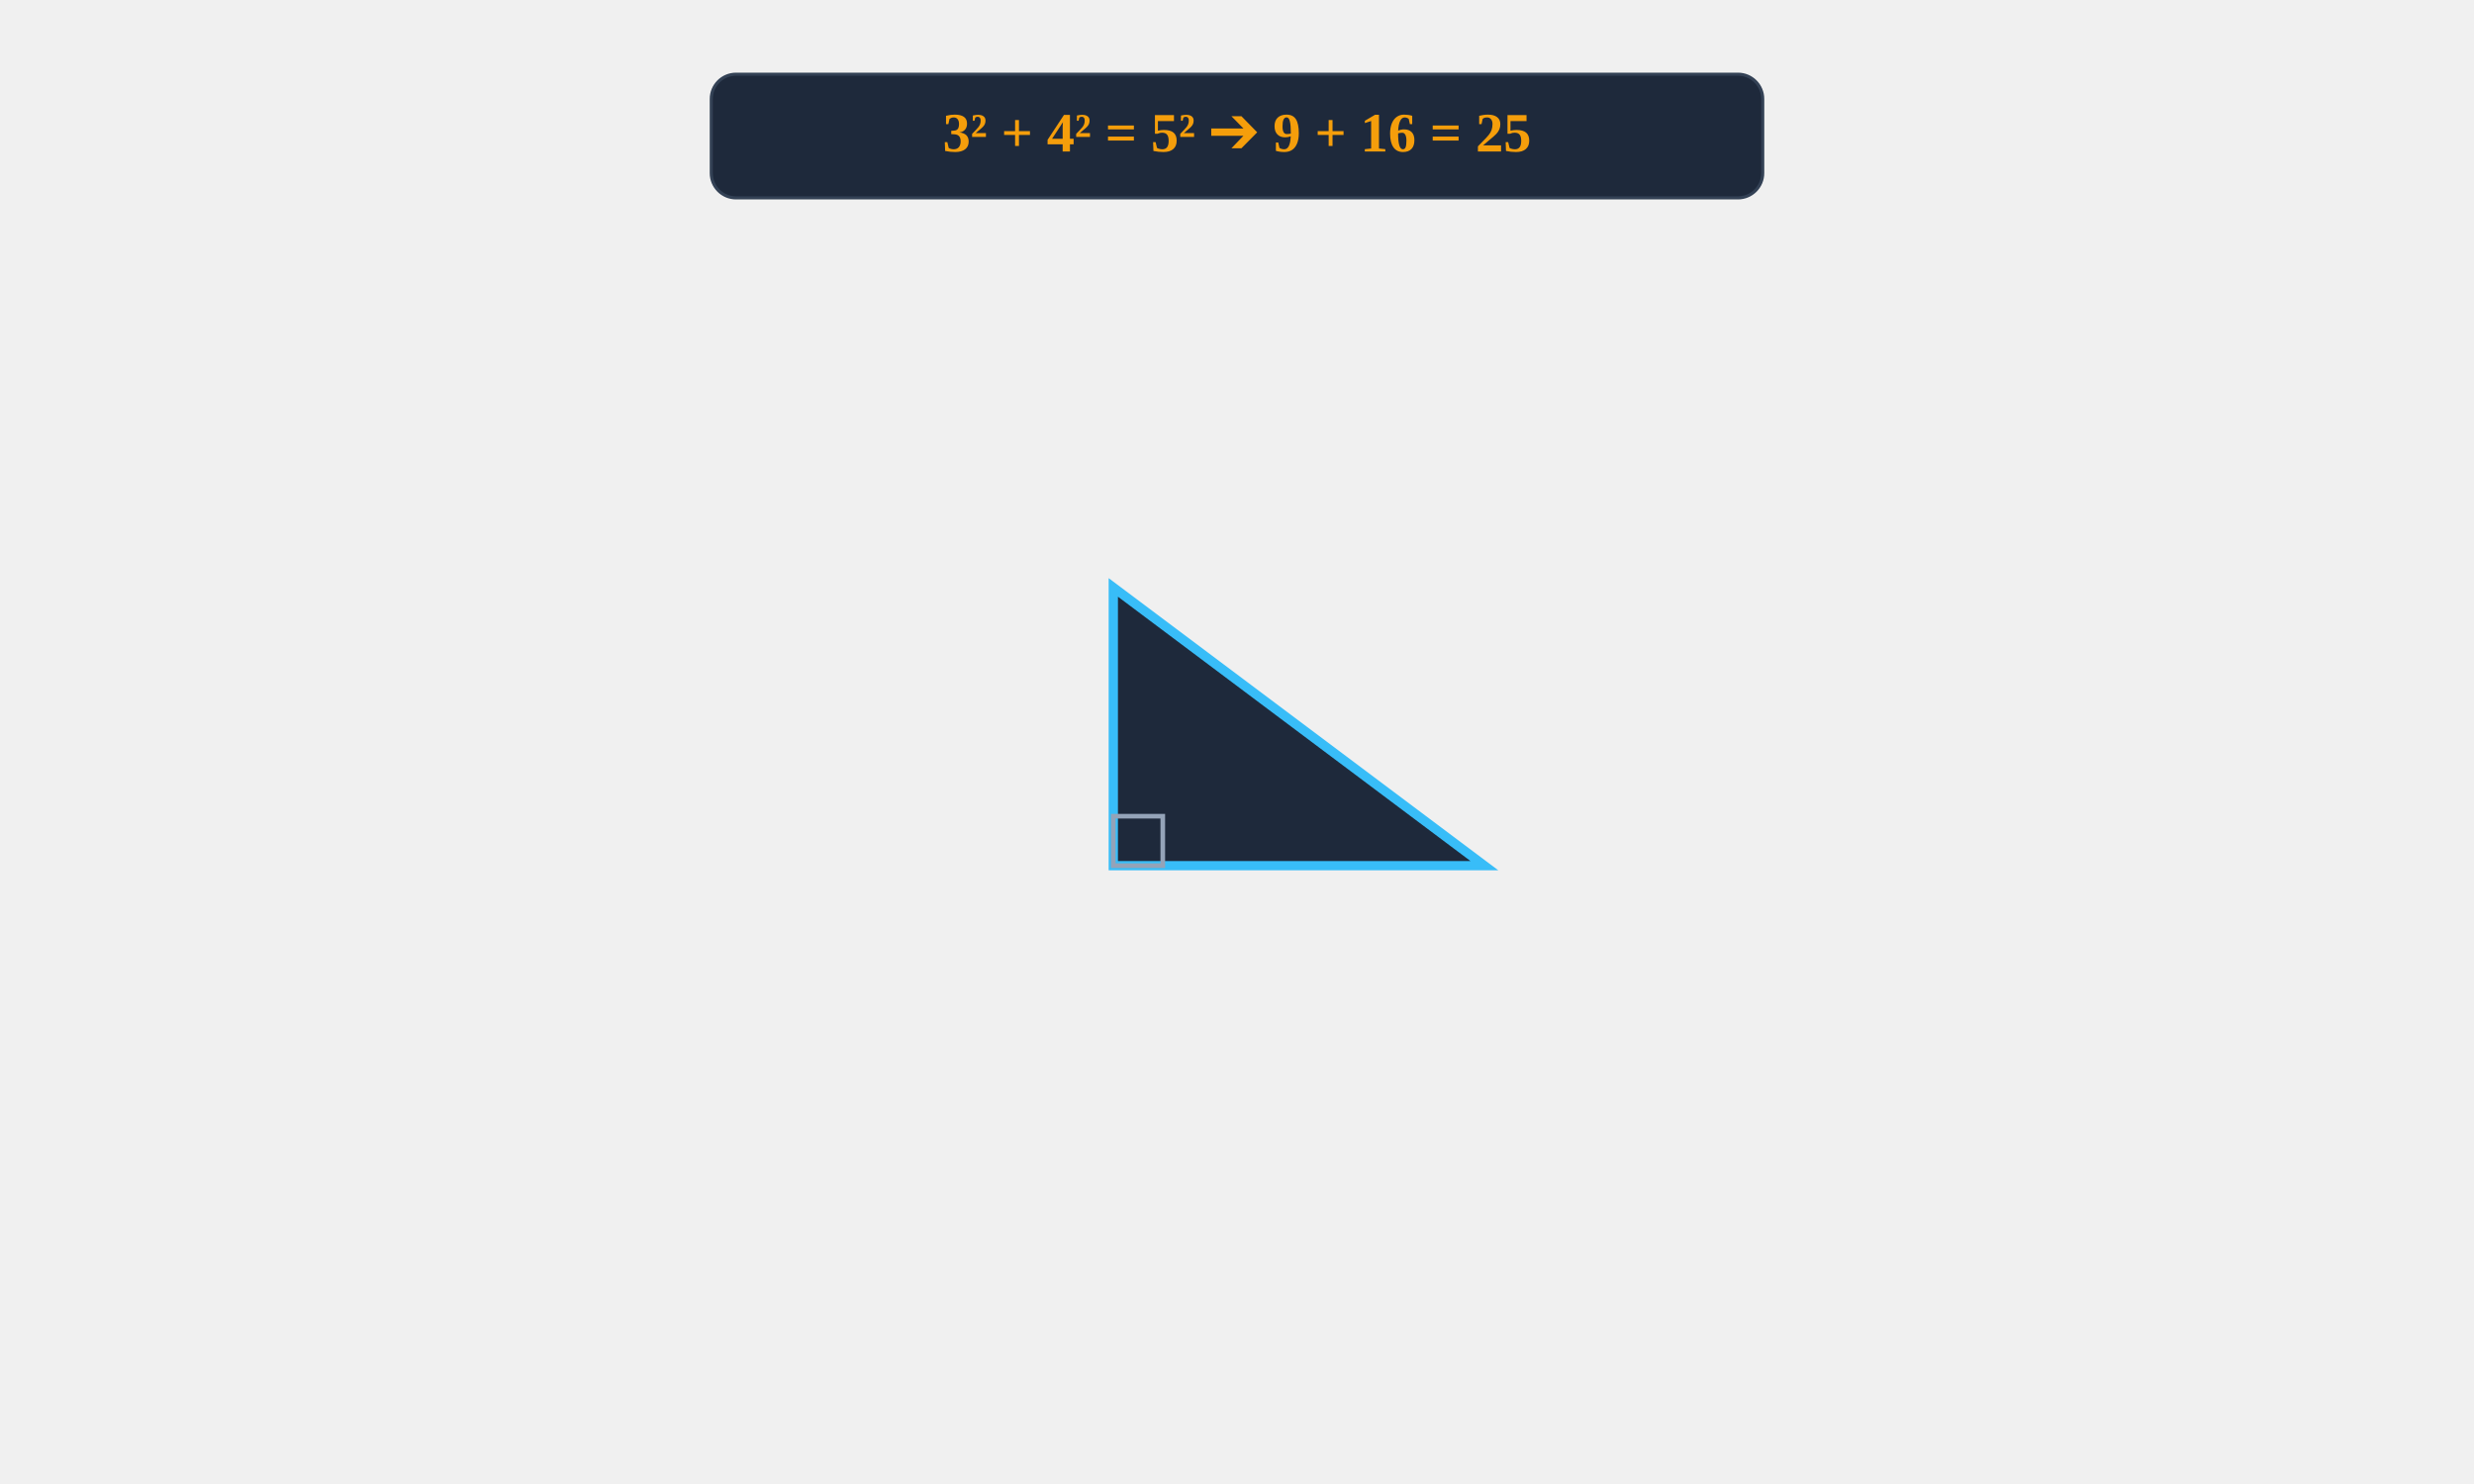
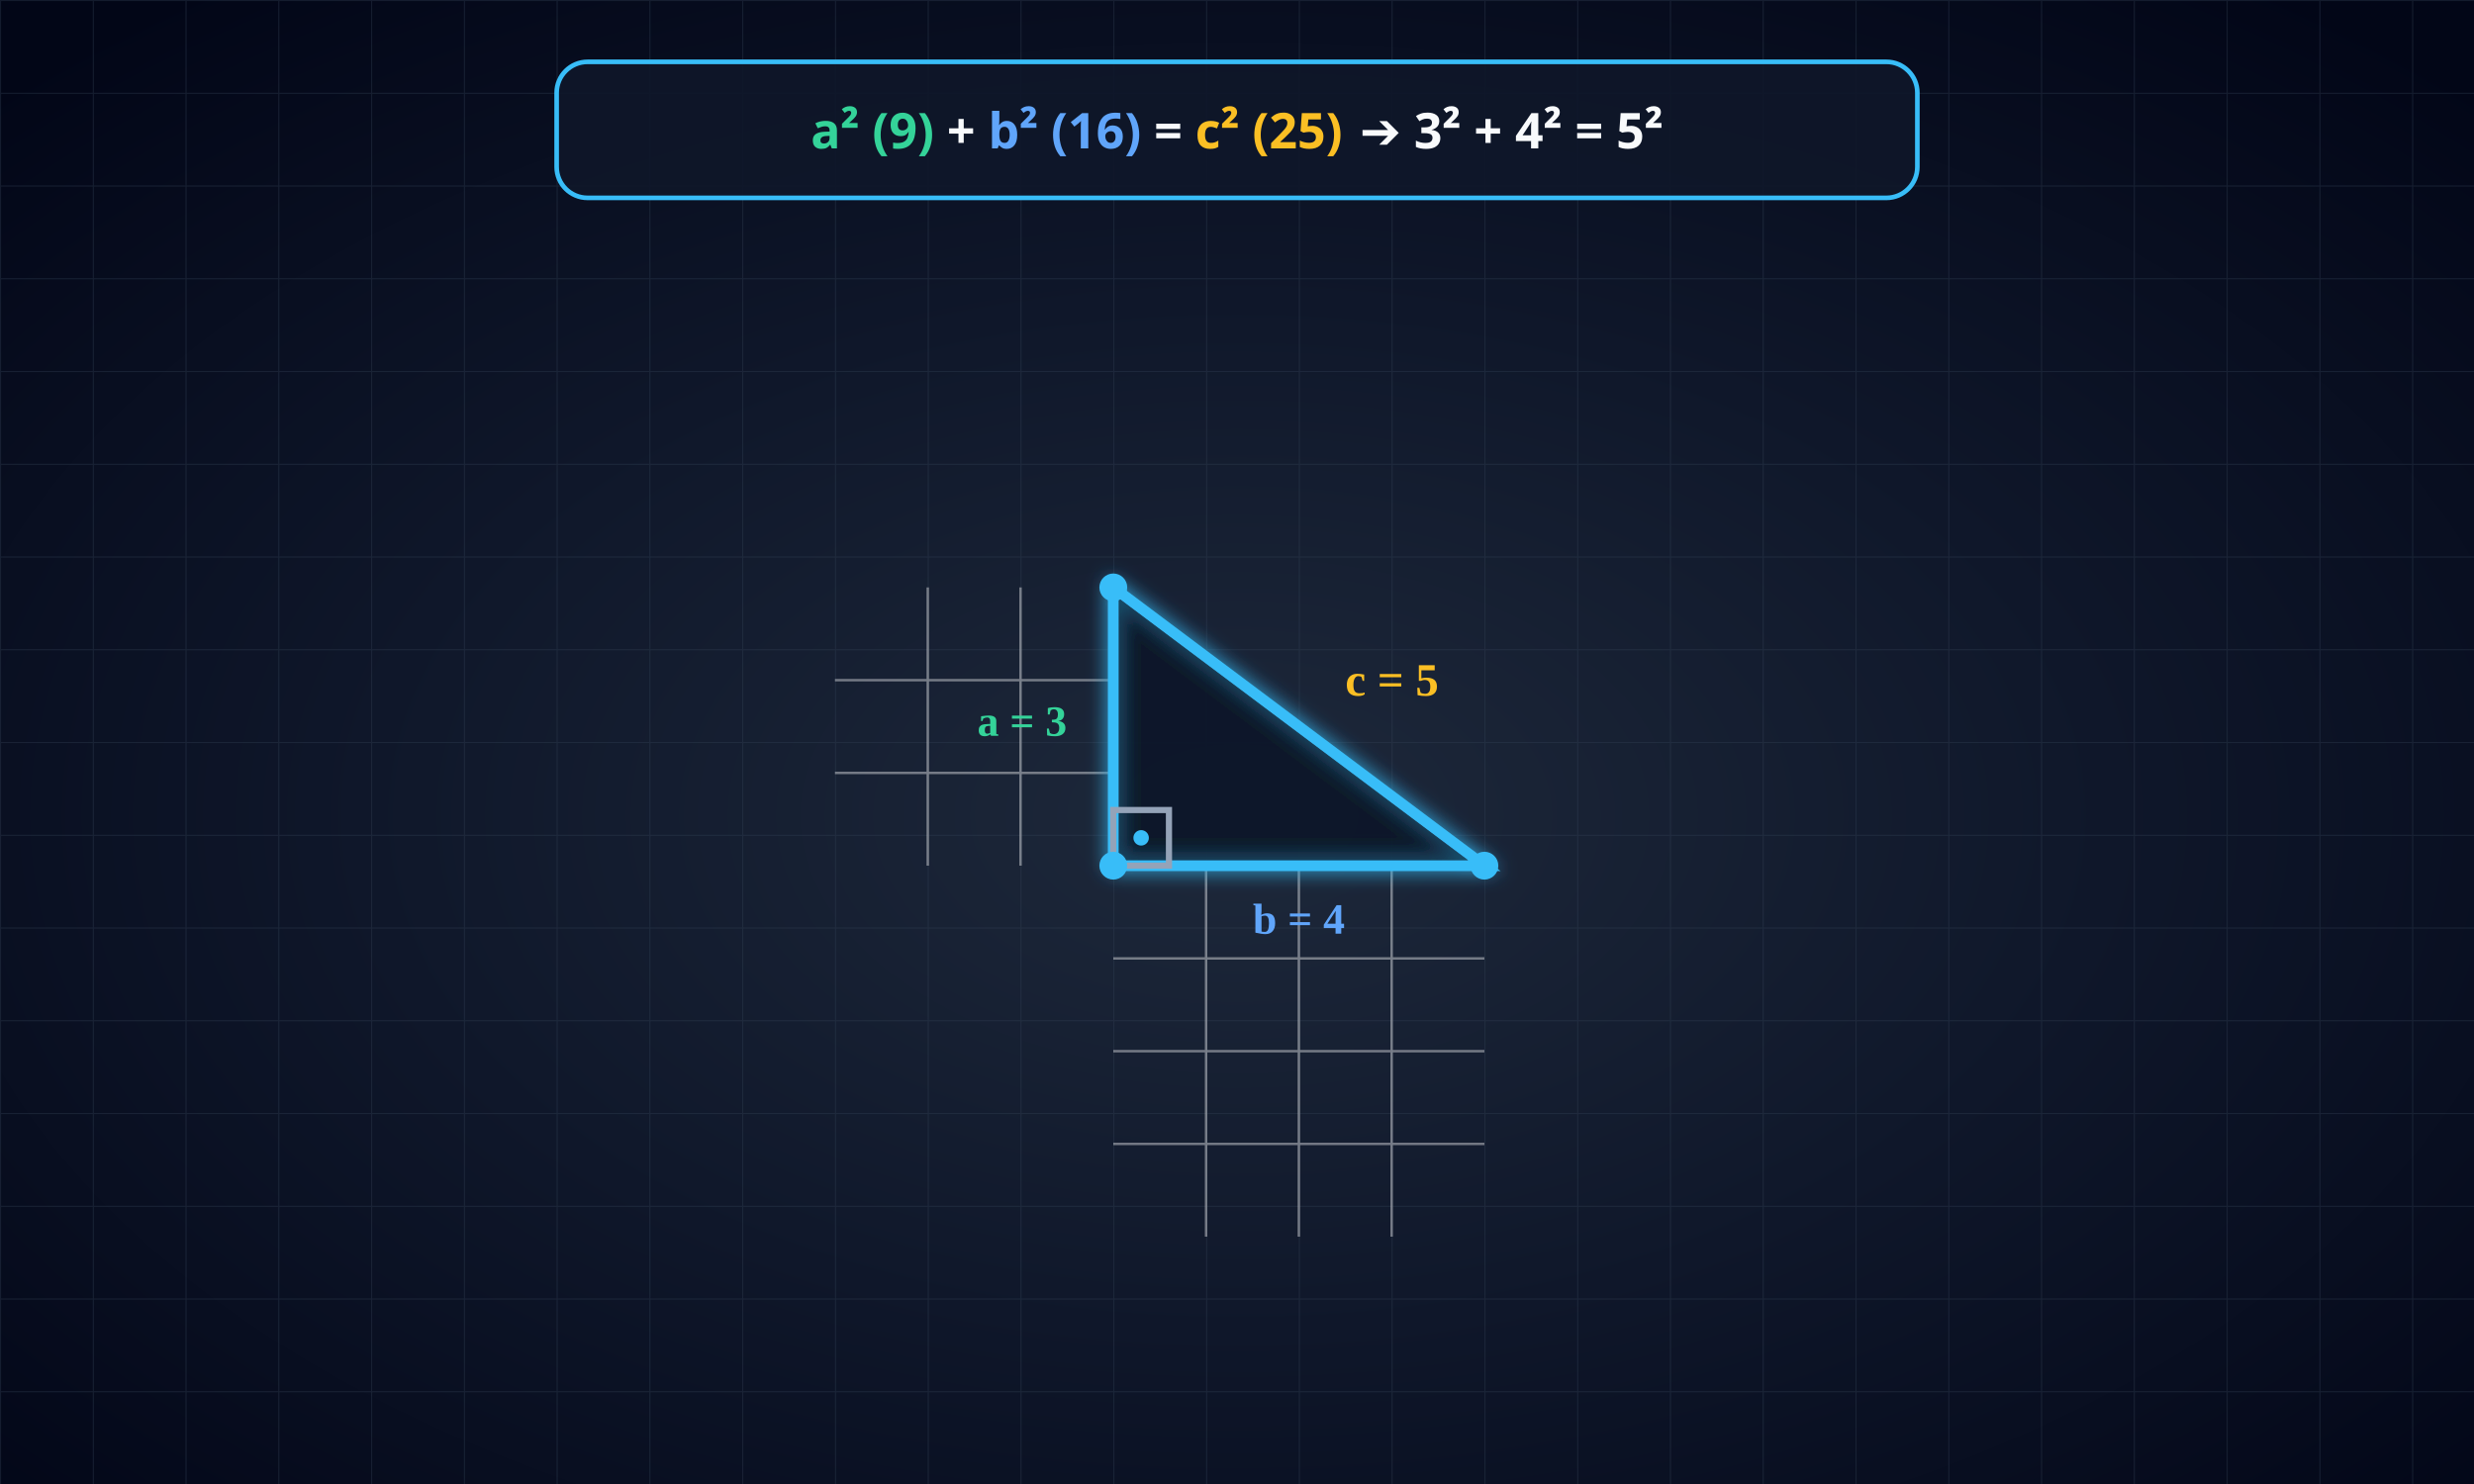
<svg xmlns="http://www.w3.org/2000/svg" viewBox="0 0 800 480">
-   <polygon points="360,280 480,280 360,190" fill="#1e293b" stroke="#38bdf8" stroke-width="3" />
-   <rect x="360" y="264" width="16" height="16" fill="none" stroke="#94a3b8" stroke-width="1.5" />
-   <rect id="pyth-rect-b" x="360" y="280" width="120" height="0" fill="#3b82f6" fill-opacity="0.6" stroke="#60a5fa" stroke-width="2" />
-   <text id="pyth-txt-b" x="420" y="340" fill="#ffffff" font-size="18" font-weight="bold" text-anchor="middle" opacity="0">b² = 16</text>
-   <rect id="pyth-rect-a" x="360" y="190" width="0" height="90" fill="#10b981" fill-opacity="0.6" stroke="#34d399" stroke-width="2" />
-   <text id="pyth-txt-a" x="315" y="235" fill="#ffffff" font-size="18" font-weight="bold" text-anchor="middle" opacity="0">a² = 9</text>
-   <rect x="230" y="24" width="340" height="40" rx="8" fill="#1e293b" stroke="#334155" />
-   <text x="400" y="49" fill="#f59e0b" font-size="18" font-weight="bold" text-anchor="middle">3² + 4² = 5² ➔ 9 + 16 = 25</text>
+   <defs>
+     <radialGradient id="pyth-bg-glow" cx="50%" cy="55%" r="70%">
+       <stop offset="0%" stop-color="#1e293b" />
+       <stop offset="50%" stop-color="#0f172a" />
+       <stop offset="100%" stop-color="#020617" />
+     </radialGradient>
+     <linearGradient id="pyth-grad-a" x1="0" y1="0" x2="1" y2="1">
+       <stop offset="0%" stop-color="#34d399" stop-opacity="0.85" />
+       <stop offset="100%" stop-color="#059669" stop-opacity="0.7" />
+     </linearGradient>
+     <linearGradient id="pyth-grad-b" x1="0" y1="0" x2="1" y2="1">
+       <stop offset="0%" stop-color="#60a5fa" stop-opacity="0.85" />
+       <stop offset="100%" stop-color="#1d4ed8" stop-opacity="0.7" />
+     </linearGradient>
+     <linearGradient id="pyth-grad-c" x1="0" y1="0" x2="1" y2="1">
+       <stop offset="0%" stop-color="#fbbf24" stop-opacity="0.85" />
+       <stop offset="100%" stop-color="#d97706" stop-opacity="0.7" />
+     </linearGradient>
+     <filter id="pyth-glow" x="-20%" y="-20%" width="140%" height="140%">
+       <feGaussianBlur stdDeviation="3" result="blur" />
+       <feMerge>
+         <feMergeNode in="blur" />
+         <feMergeNode in="SourceGraphic" />
+       </feMerge>
+     </filter>
+     <pattern id="pyth-grid" width="30" height="30" patternUnits="userSpaceOnUse">
+       <path d="M 30 0 L 0 0 0 30" fill="none" stroke="#334155" stroke-width="0.7" opacity="0.35" />
+     </pattern>
+   </defs>
+   <rect width="800" height="480" fill="url(#pyth-bg-glow)" />
+   <rect width="800" height="480" fill="url(#pyth-grid)" />
+   <g transform="translate(180, 20)">
+     <rect width="440" height="44" rx="10" fill="#0f172a" fill-opacity="0.9" stroke="#38bdf8" stroke-width="1.5" />
+     <text x="220" y="28" fill="#f8fafc" font-size="16" font-weight="800" text-anchor="middle" font-family="sans-serif">
+       <tspan fill="#34d399">a² (9)</tspan> + <tspan fill="#60a5fa">b² (16)</tspan> = <tspan fill="#fbbf24">c² (25)</tspan> ➔ 3² + 4² = 5²
+     </text>
+   </g>
+   <g id="pyth-group-a">
+     <rect id="pyth-rect-a" x="360" y="190" width="0" height="90" fill="url(#pyth-grad-a)" stroke="#10b981" stroke-width="2" rx="4" />
+     <g opacity="0.4" stroke="#ffffff" stroke-width="0.8">
+       <line x1="270" y1="220" x2="360" y2="220" />
+       <line x1="270" y1="250" x2="360" y2="250" />
+       <line x1="300" y1="190" x2="300" y2="280" />
+       <line x1="330" y1="190" x2="330" y2="280" />
+     </g>
+     <text id="pyth-txt-a" x="315" y="240" fill="#ffffff" font-size="16" font-weight="800" text-anchor="middle" opacity="0" filter="url(#pyth-glow)">a² = 9</text>
+   </g>
+   <g id="pyth-group-b">
+     <rect id="pyth-rect-b" x="360" y="280" width="120" height="0" fill="url(#pyth-grad-b)" stroke="#3b82f6" stroke-width="2" rx="4" />
+     <g opacity="0.4" stroke="#ffffff" stroke-width="0.8">
+       <line x1="360" y1="310" x2="480" y2="310" />
+       <line x1="360" y1="340" x2="480" y2="340" />
+       <line x1="360" y1="370" x2="480" y2="370" />
+       <line x1="390" y1="280" x2="390" y2="400" />
+       <line x1="420" y1="280" x2="420" y2="400" />
+       <line x1="450" y1="280" x2="450" y2="400" />
+     </g>
+     <text id="pyth-txt-b" x="420" y="345" fill="#ffffff" font-size="16" font-weight="800" text-anchor="middle" opacity="0" filter="url(#pyth-glow)">b² = 16</text>
+   </g>
+   <g id="pyth-group-c" transform="translate(360, 190) rotate(-36.87)">
+     <rect id="pyth-rect-c" x="0" y="-150" width="150" height="150" fill="url(#pyth-grad-c)" stroke="#f59e0b" stroke-width="2" rx="4" opacity="0" />
+     <text id="pyth-txt-c" x="75" y="-70" fill="#ffffff" font-size="18" font-weight="800" text-anchor="middle" opacity="0" filter="url(#pyth-glow)">c² = 25</text>
+   </g>
+   <polygon points="360,280 480,280 360,190" fill="#0f172a" fill-opacity="0.8" stroke="#38bdf8" stroke-width="3.5" filter="url(#pyth-glow)" />
+   <rect x="360" y="262" width="18" height="18" fill="none" stroke="#94a3b8" stroke-width="2" />
+   <circle cx="369" cy="271" r="2.5" fill="#38bdf8" />
+   <text x="345" y="238" fill="#34d399" font-size="14" font-weight="700" text-anchor="end">a = 3</text>
+   <text x="420" y="302" fill="#60a5fa" font-size="14" font-weight="700" text-anchor="middle">b = 4</text>
+   <text x="435" y="225" fill="#fbbf24" font-size="15" font-weight="800">c = 5</text>
+   <circle cx="360" cy="280" r="4.5" fill="#38bdf8" />
+   <circle cx="480" cy="280" r="4.5" fill="#38bdf8" />
+   <circle cx="360" cy="190" r="4.5" fill="#38bdf8" />
</svg>
